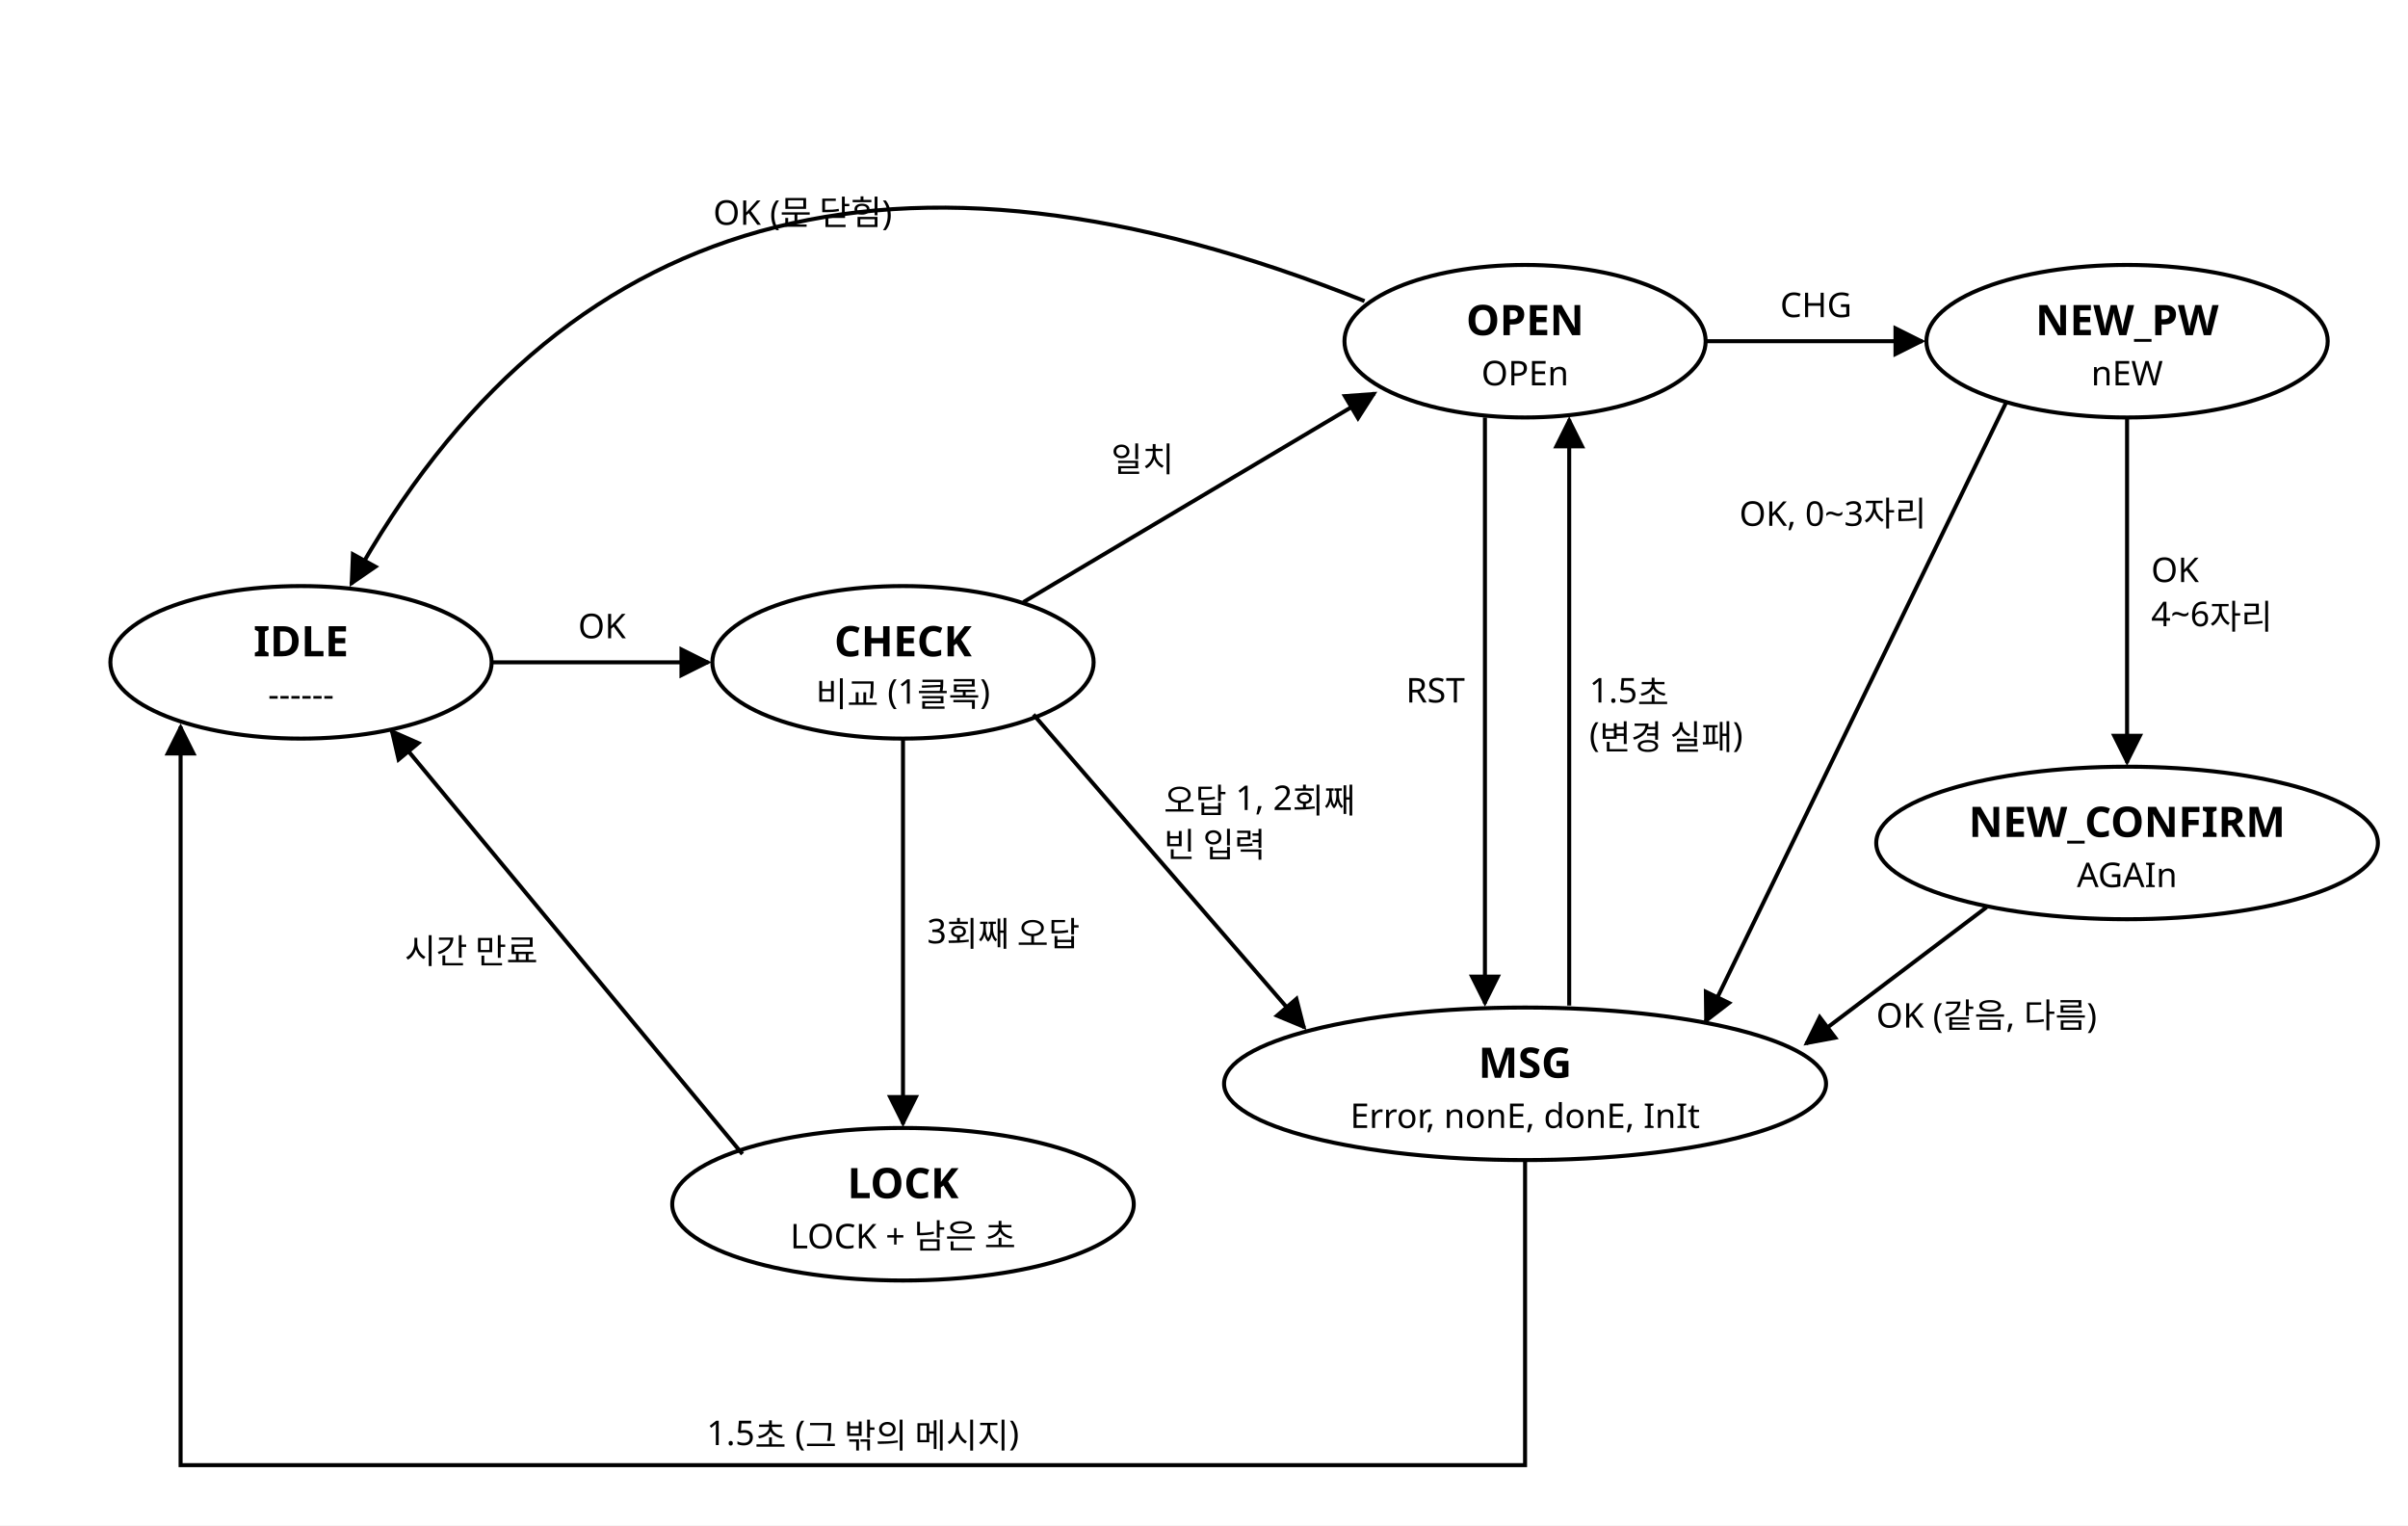
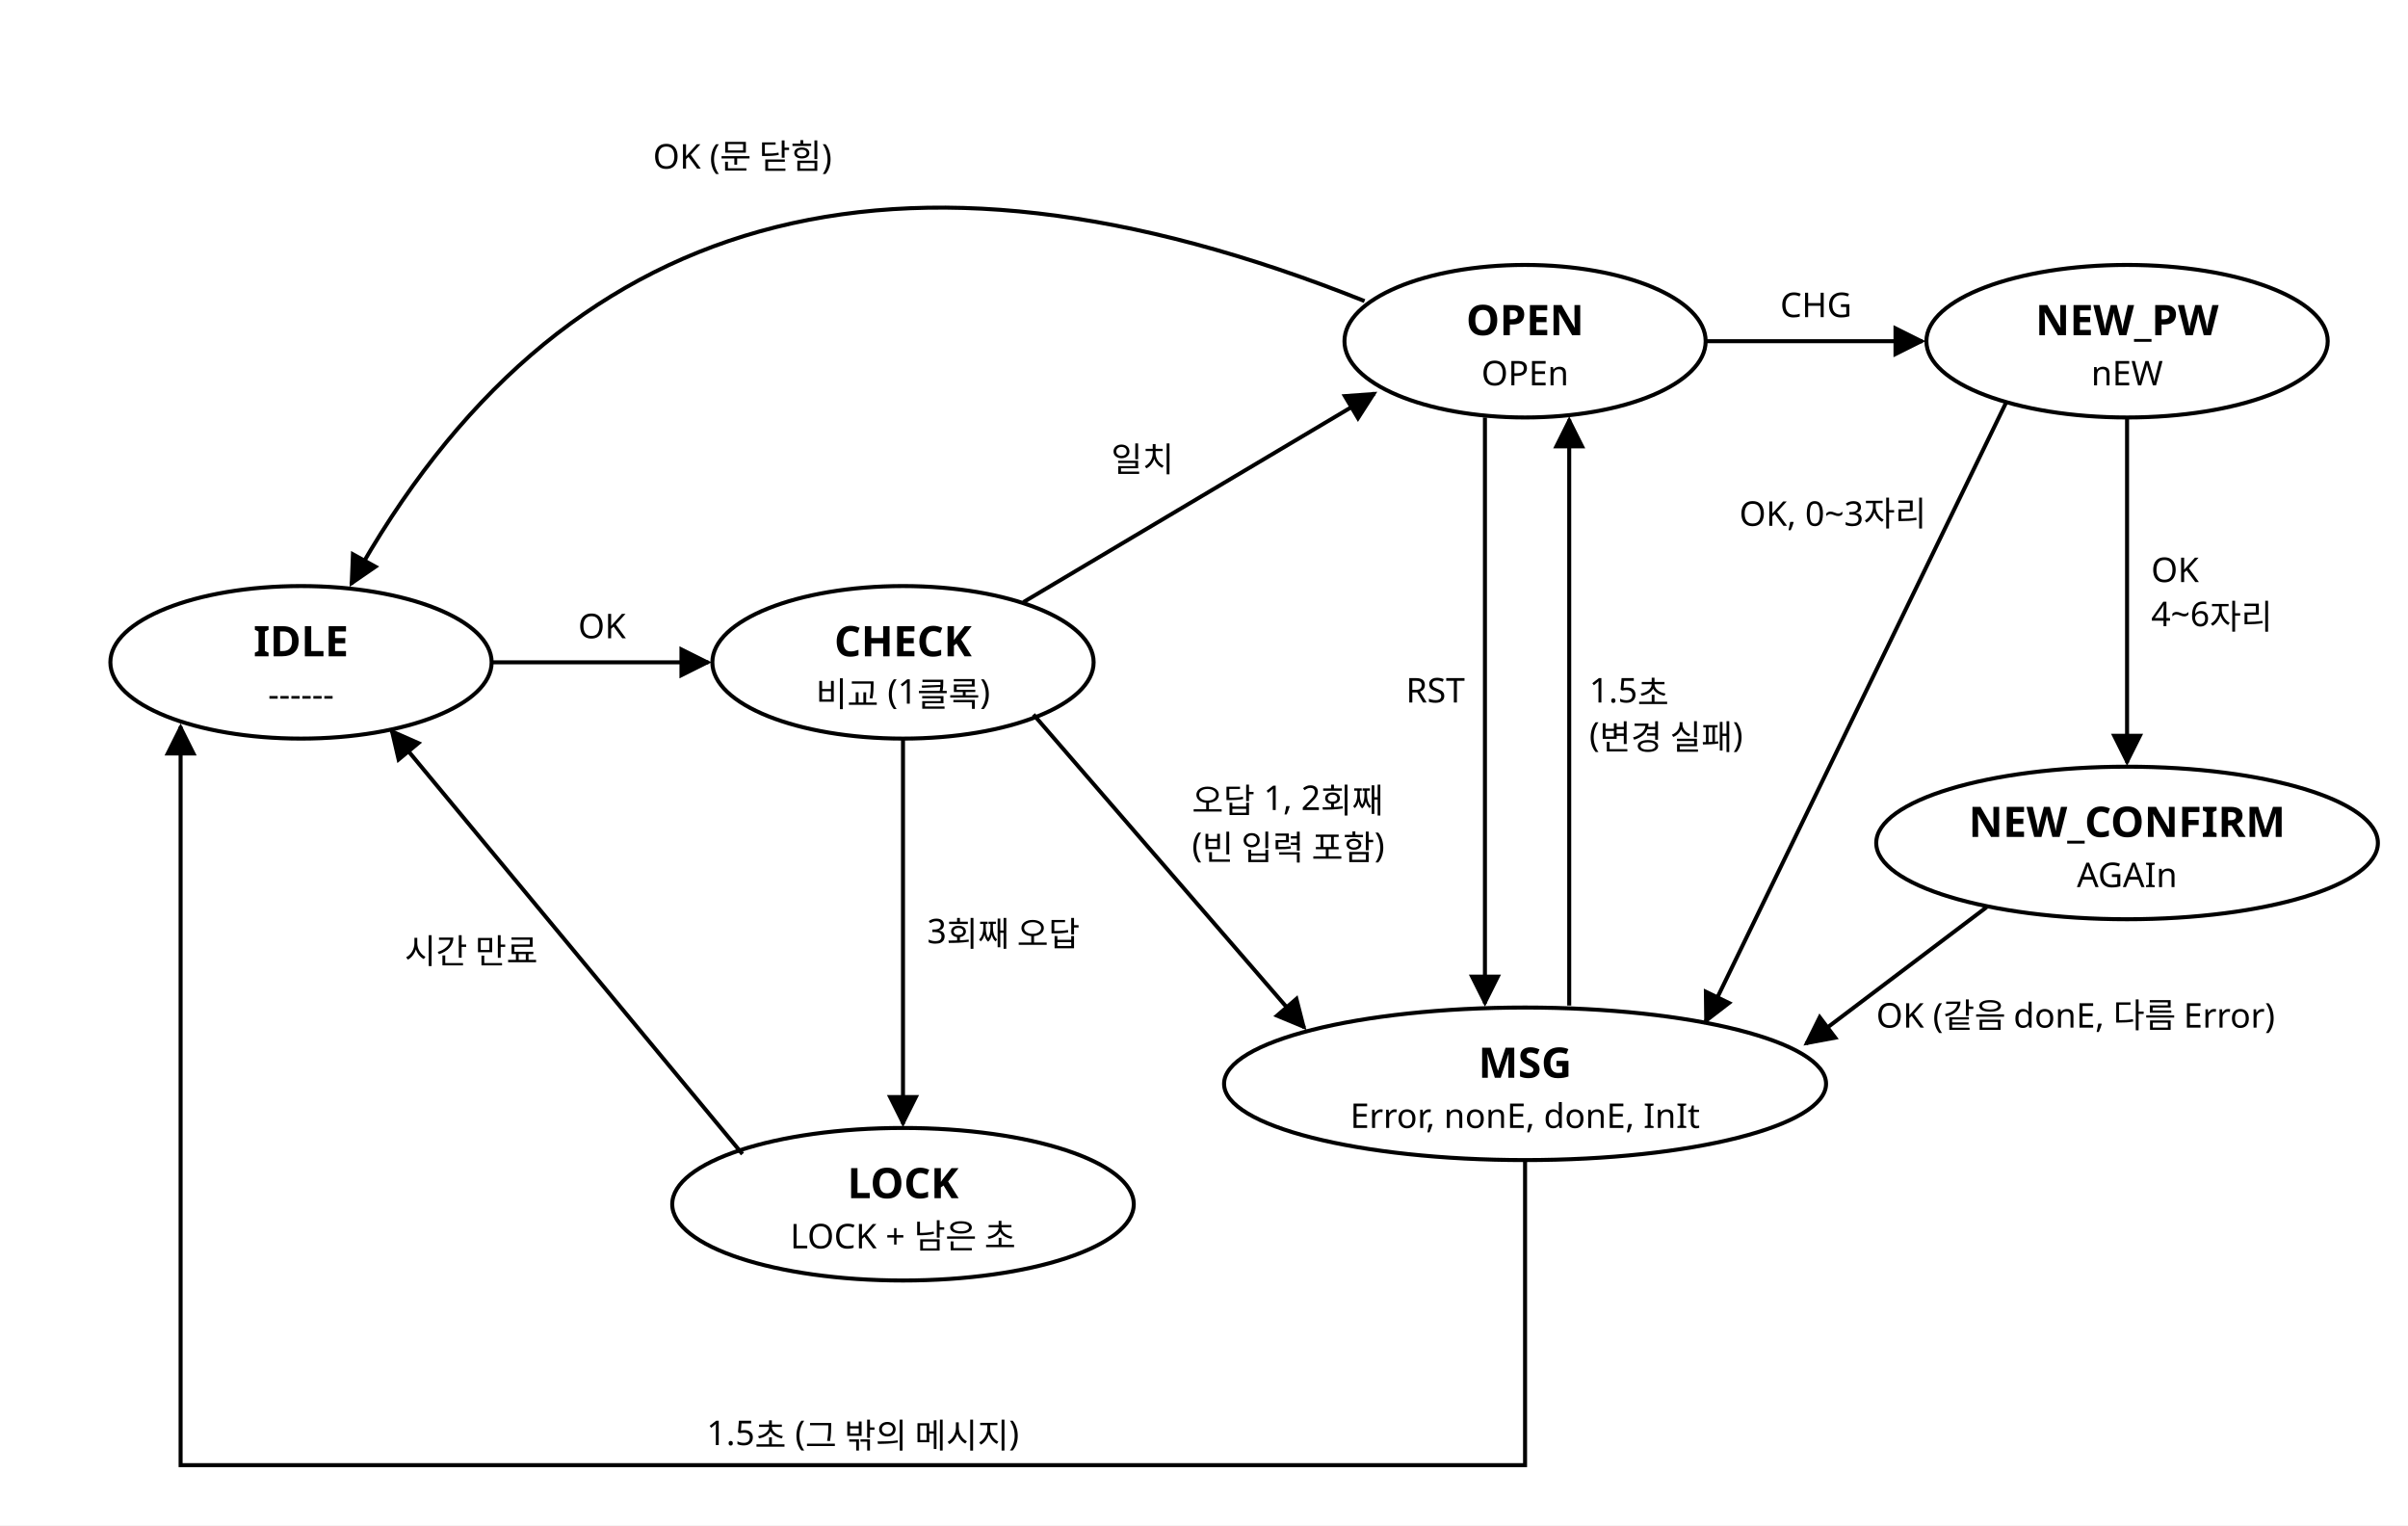
<svg xmlns="http://www.w3.org/2000/svg" viewBox="0 0 1200 760" width="1200" height="760" font-family="Malgun Gothic, sans-serif">
  <defs>
    <marker id="a" viewBox="0 0 10 10" refX="9" refY="5" markerWidth="8" markerHeight="8" orient="auto-start-reverse">
      <path d="M0,0 L10,5 L0,10 z" fill="#000" />
    </marker>
  </defs>
  <rect width="1200" height="760" fill="#fff" />
  <ellipse cx="150" cy="330" rx="95" ry="38" fill="#fff" stroke="#000" stroke-width="2" />
  <text x="150" y="327" font-size="21" text-anchor="middle" font-weight="bold">IDLE</text>
  <text x="150" y="352" font-size="17" text-anchor="middle" font-weight="normal">------</text>
  <ellipse cx="450" cy="330" rx="95" ry="38" fill="#fff" stroke="#000" stroke-width="2" />
  <text x="450" y="327" font-size="21" text-anchor="middle" font-weight="bold">CHECK</text>
  <text x="450" y="352" font-size="17" text-anchor="middle" font-weight="normal">비교 (1클록)</text>
  <ellipse cx="760" cy="170" rx="90" ry="38" fill="#fff" stroke="#000" stroke-width="2" />
  <text x="760" y="167" font-size="21" text-anchor="middle" font-weight="bold">OPEN</text>
  <text x="760" y="192" font-size="17" text-anchor="middle" font-weight="normal">OPEn</text>
  <ellipse cx="1060" cy="170" rx="100" ry="38" fill="#fff" stroke="#000" stroke-width="2" />
  <text x="1060" y="167" font-size="21" text-anchor="middle" font-weight="bold">NEW_PW</text>
  <text x="1060" y="192" font-size="17" text-anchor="middle" font-weight="normal">nEW</text>
  <ellipse cx="1060" cy="420" rx="125" ry="38" fill="#fff" stroke="#000" stroke-width="2" />
  <text x="1060" y="417" font-size="21" text-anchor="middle" font-weight="bold">NEW_CONFIRM</text>
  <text x="1060" y="442" font-size="17" text-anchor="middle" font-weight="normal">AGAIn</text>
  <ellipse cx="760" cy="540" rx="150" ry="38" fill="#fff" stroke="#000" stroke-width="2" />
  <text x="760" y="537" font-size="21" text-anchor="middle" font-weight="bold">MSG</text>
  <text x="760" y="562" font-size="17" text-anchor="middle" font-weight="normal">Error, nonE, donE, InIt</text>
  <ellipse cx="450" cy="600" rx="115" ry="38" fill="#fff" stroke="#000" stroke-width="2" />
  <text x="450" y="597" font-size="21" text-anchor="middle" font-weight="bold">LOCK</text>
  <text x="450" y="622" font-size="17" text-anchor="middle" font-weight="normal">LOCK + 남은 초</text>
  <line x1="245" y1="330" x2="353" y2="330" stroke="#000" stroke-width="2" marker-end="url(#a)" />
  <text x="300" y="318" font-size="17" text-anchor="middle" font-weight="normal">OK</text>
  <line x1="510" y1="300" x2="685" y2="196" stroke="#000" stroke-width="2" marker-end="url(#a)" />
  <text x="585" y="235" font-size="17" text-anchor="end" font-weight="normal">일치</text>
  <path d="M 680,150 Q 330,10 175,291" fill="none" stroke="#000" stroke-width="2" marker-end="url(#a)" />
-   <text x="400" y="112" font-size="17" text-anchor="middle" font-weight="normal">OK (문 닫힘)</text>
+   <text x="370" y="84" font-size="17" text-anchor="middle" font-weight="normal">OK (문 닫힘)</text>
  <line x1="450" y1="368" x2="450" y2="560" stroke="#000" stroke-width="2" marker-end="url(#a)" />
  <text x="462" y="470" font-size="17" text-anchor="start" font-weight="normal">3회째 오답</text>
  <line x1="370" y1="575" x2="195" y2="364" stroke="#000" stroke-width="2" marker-end="url(#a)" />
  <text x="268" y="480" font-size="17" text-anchor="end" font-weight="normal">시간 만료</text>
  <line x1="515" y1="356" x2="650" y2="512" stroke="#000" stroke-width="2" marker-end="url(#a)" />
-   <text x="580" y="405" font-size="17" text-anchor="start" font-weight="normal">오답 1, 2회째</text>
-   <text x="580" y="427" font-size="17" text-anchor="start" font-weight="normal">빈 입력</text>
+   <text x="594" y="405" font-size="17" text-anchor="start" font-weight="normal">오답 1, 2회째</text>
+   <text x="594" y="427" font-size="17" text-anchor="start" font-weight="normal">(빈 입력 포함)</text>
  <path d="M 760,578 L 760,730 L 90,730 L 90,362" fill="none" stroke="#000" stroke-width="2" marker-end="url(#a)" />
  <text x="430" y="720" font-size="17" text-anchor="middle" font-weight="normal">1.5초 (그 밖의 메시지)</text>
  <line x1="740" y1="208" x2="740" y2="500" stroke="#000" stroke-width="2" marker-end="url(#a)" />
  <text x="730" y="350" font-size="17" text-anchor="end" font-weight="normal">RST</text>
  <line x1="782" y1="501" x2="782" y2="209" stroke="#000" stroke-width="2" marker-end="url(#a)" />
  <text x="792" y="350" font-size="17" text-anchor="start" font-weight="normal">1.5초</text>
  <text x="792" y="372" font-size="17" text-anchor="start" font-weight="normal">(변경 실패)</text>
  <line x1="850" y1="170" x2="958" y2="170" stroke="#000" stroke-width="2" marker-end="url(#a)" />
  <text x="905" y="158" font-size="17" text-anchor="middle" font-weight="normal">CHG</text>
  <line x1="1060" y1="208" x2="1060" y2="380" stroke="#000" stroke-width="2" marker-end="url(#a)" />
  <text x="1072" y="290" font-size="17" text-anchor="start" font-weight="normal">OK</text>
  <text x="1072" y="312" font-size="17" text-anchor="start" font-weight="normal">4~6자리</text>
  <line x1="1000" y1="200" x2="850" y2="509" stroke="#000" stroke-width="2" marker-end="url(#a)" />
  <text x="960" y="262" font-size="17" text-anchor="end" font-weight="normal">OK, 0~3자리</text>
  <line x1="990" y1="452" x2="900" y2="520" stroke="#000" stroke-width="2" marker-end="url(#a)" />
-   <text x="935" y="512" font-size="17" text-anchor="start" font-weight="normal">OK (같음, 다름)</text>
+   <text x="935" y="512" font-size="17" text-anchor="start" font-weight="normal">OK (같음 donE, 다름 Error)</text>
</svg>
